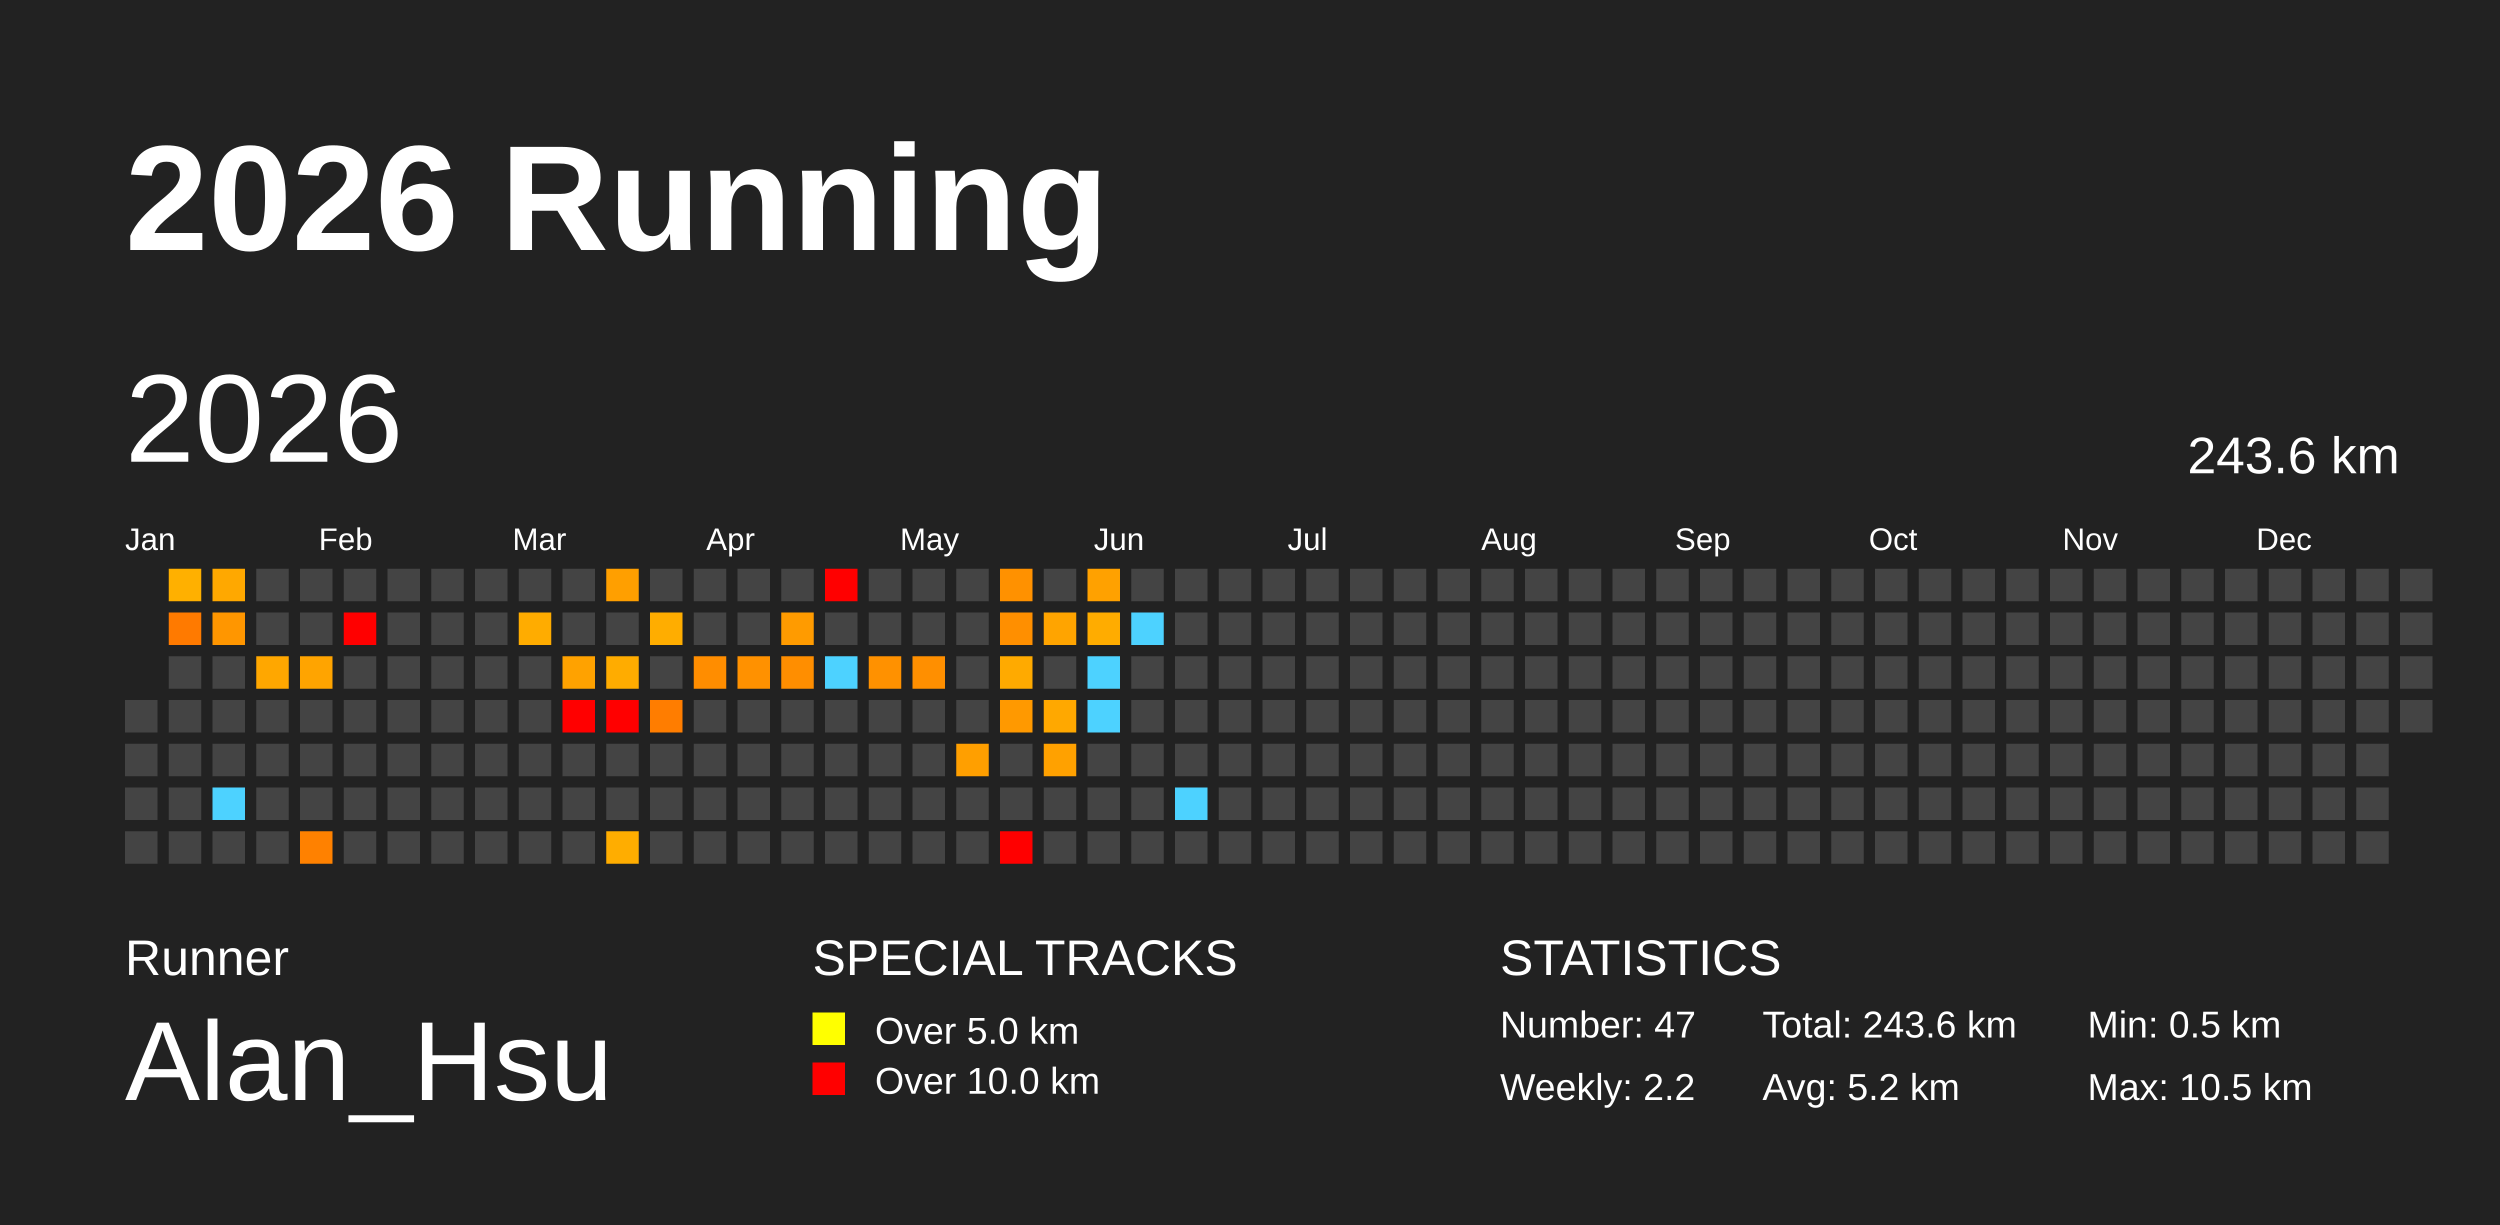
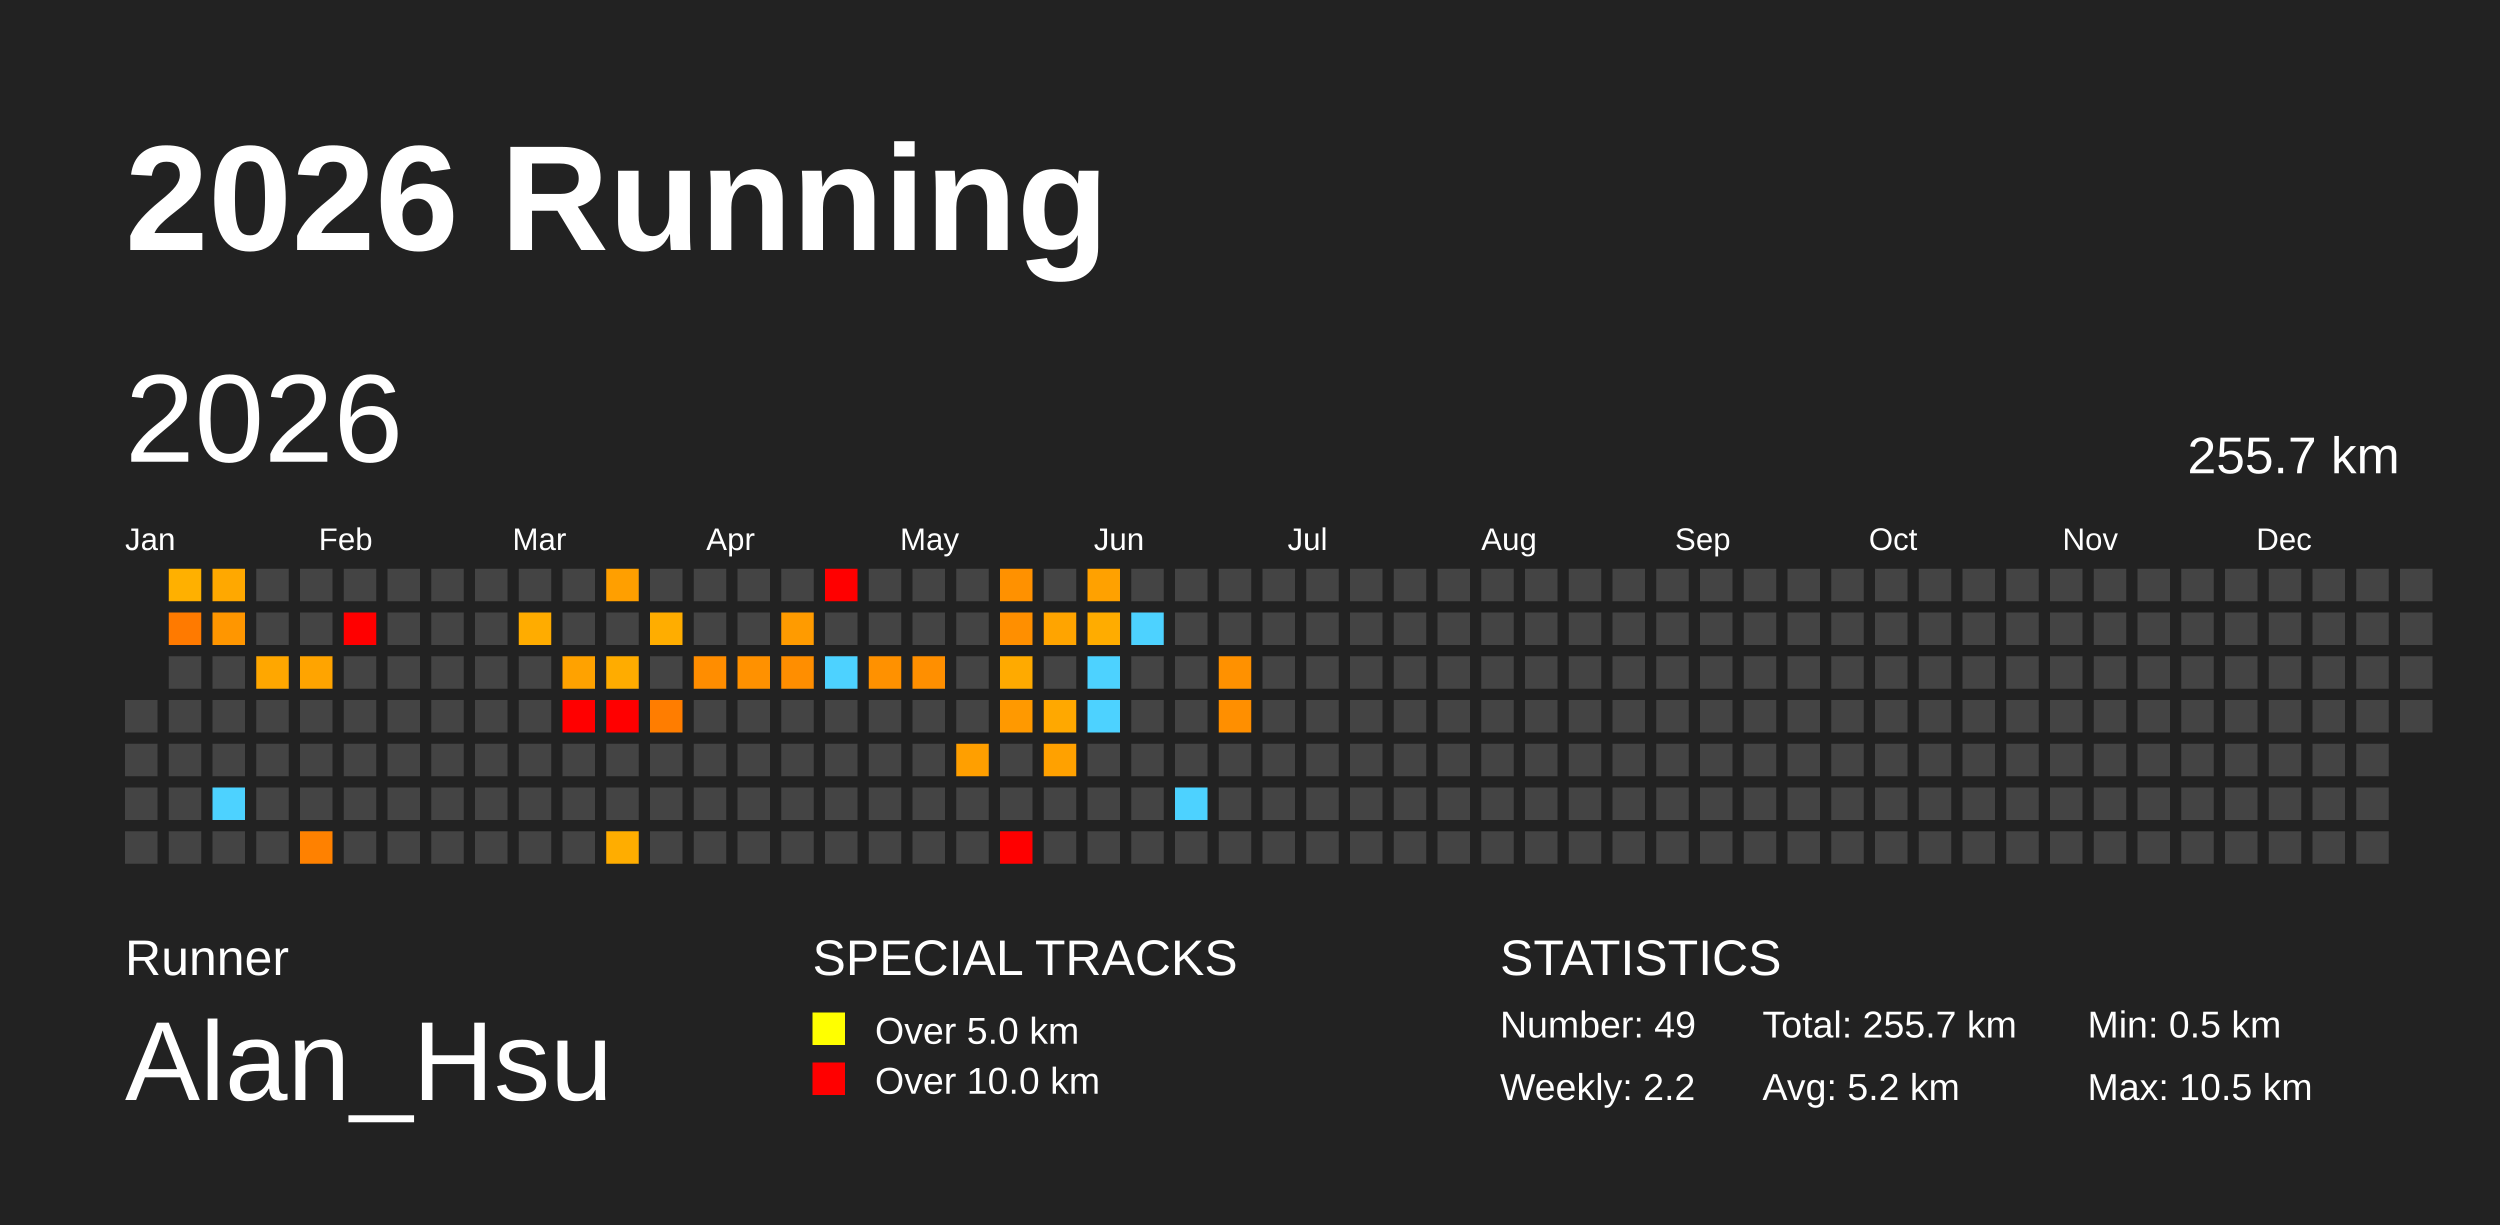
<svg xmlns="http://www.w3.org/2000/svg" baseProfile="full" height="98mm" version="1.1" viewBox="0,0,200,98" width="200mm">
  <defs />
  <rect fill="#222222" height="98" width="200" x="0" y="0" />
  <text fill="#FFFFFF" style="font-size:12px; font-family:Arial; font-weight:bold;" x="10" y="20">2026 Running</text>
  <text fill="#FFFFFF" style="font-size:4px; font-family:Arial" x="10" y="78">Runner</text>
  <text fill="#FFFFFF" style="font-size:9px; font-family:Arial" x="10" y="88">Alan_Hsu</text>
  <text fill="#FFFFFF" style="font-size:4px; font-family:Arial" x="65" y="78">SPECIAL TRACKS</text>
  <rect fill="yellow" height="2.6" width="2.6" x="65" y="81" />
  <text fill="#FFFFFF" style="font-size:3px; font-family:Arial" x="70" y="83.5">Over 5.0 km</text>
  <rect fill="red" height="2.6" width="2.6" x="65" y="85" />
  <text fill="#FFFFFF" style="font-size:3px; font-family:Arial" x="70" y="87.5">Over 10.0 km</text>
  <text fill="#FFFFFF" style="font-size:4px; font-family:Arial" x="120" y="78">STATISTICS</text>
-   <text fill="#FFFFFF" style="font-size:3px; font-family:Arial" x="120" y="83">Number: 47</text>
+   <text fill="#FFFFFF" style="font-size:3px; font-family:Arial" x="120" y="83">Number: 49</text>
  <text fill="#FFFFFF" style="font-size:3px; font-family:Arial" x="120" y="88">Weekly: 2.2</text>
-   <text fill="#FFFFFF" style="font-size:3px; font-family:Arial" x="141" y="83">Total: 243.6 km</text>
+   <text fill="#FFFFFF" style="font-size:3px; font-family:Arial" x="141" y="83">Total: 255.7 km</text>
  <text fill="#FFFFFF" style="font-size:3px; font-family:Arial" x="141" y="88">Avg: 5.2 km</text>
  <text fill="#FFFFFF" style="font-size:3px; font-family:Arial" x="167" y="83">Min: 0.5 km</text>
  <text fill="#FFFFFF" style="font-size:3px; font-family:Arial" x="167" y="88">Max: 10.5 km</text>
  <text dominant-baseline="hanging" fill="#FFFFFF" style="font-size:10.0px; font-family:Arial;" x="10" y="30">2026</text>
-   <text dominant-baseline="hanging" fill="#FFFFFF" style="font-size:4.125px; font-family:Arial;" x="175" y="35">243.6 km</text>
+   <text dominant-baseline="hanging" fill="#FFFFFF" style="font-size:4.125px; font-family:Arial;" x="175" y="35">255.7 km</text>
  <text fill="#FFFFFF" style="font-size:2.5px; font-family:Arial" x="10.0" y="44">Jan</text>
  <text fill="#FFFFFF" style="font-size:2.5px; font-family:Arial" x="25.5" y="44">Feb</text>
  <text fill="#FFFFFF" style="font-size:2.5px; font-family:Arial" x="41.0" y="44">Mar</text>
  <text fill="#FFFFFF" style="font-size:2.5px; font-family:Arial" x="56.5" y="44">Apr</text>
  <text fill="#FFFFFF" style="font-size:2.5px; font-family:Arial" x="72.0" y="44">May</text>
  <text fill="#FFFFFF" style="font-size:2.5px; font-family:Arial" x="87.5" y="44">Jun</text>
  <text fill="#FFFFFF" style="font-size:2.5px; font-family:Arial" x="103.0" y="44">Jul</text>
  <text fill="#FFFFFF" style="font-size:2.5px; font-family:Arial" x="118.5" y="44">Aug</text>
  <text fill="#FFFFFF" style="font-size:2.5px; font-family:Arial" x="134.0" y="44">Sep</text>
  <text fill="#FFFFFF" style="font-size:2.5px; font-family:Arial" x="149.5" y="44">Oct</text>
  <text fill="#FFFFFF" style="font-size:2.5px; font-family:Arial" x="165.0" y="44">Nov</text>
  <text fill="#FFFFFF" style="font-size:2.5px; font-family:Arial" x="180.5" y="44">Dec</text>
  <rect fill="#444444" height="2.6" width="2.6" x="10.0" y="56.0" />
  <rect fill="#444444" height="2.6" width="2.6" x="10.0" y="59.5" />
  <rect fill="#444444" height="2.6" width="2.6" x="10.0" y="63.0" />
  <rect fill="#444444" height="2.6" width="2.6" x="10.0" y="66.5" />
  <rect fill="#ffb000" height="2.6" width="2.6" x="13.5" y="45.5" />
  <rect fill="#ff7a00" height="2.6" width="2.6" x="13.5" y="49.0" />
  <rect fill="#444444" height="2.6" width="2.6" x="13.5" y="52.5" />
  <rect fill="#444444" height="2.6" width="2.6" x="13.5" y="56.0" />
  <rect fill="#444444" height="2.6" width="2.6" x="13.5" y="59.5" />
  <rect fill="#444444" height="2.6" width="2.6" x="13.5" y="63.0" />
  <rect fill="#444444" height="2.6" width="2.6" x="13.5" y="66.5" />
  <rect fill="#ffa800" height="2.6" width="2.6" x="17.0" y="45.5" />
  <rect fill="#ff9600" height="2.6" width="2.6" x="17.0" y="49.0" />
  <rect fill="#444444" height="2.6" width="2.6" x="17.0" y="52.5" />
  <rect fill="#444444" height="2.6" width="2.6" x="17.0" y="56.0" />
  <rect fill="#444444" height="2.6" width="2.6" x="17.0" y="59.5" />
  <rect fill="#4dd2ff" height="2.6" width="2.6" x="17.0" y="63.0" />
  <rect fill="#444444" height="2.6" width="2.6" x="17.0" y="66.5" />
  <rect fill="#444444" height="2.6" width="2.6" x="20.5" y="45.5" />
  <rect fill="#444444" height="2.6" width="2.6" x="20.5" y="49.0" />
  <rect fill="#ffa700" height="2.6" width="2.6" x="20.5" y="52.5" />
  <rect fill="#444444" height="2.6" width="2.6" x="20.5" y="56.0" />
  <rect fill="#444444" height="2.6" width="2.6" x="20.5" y="59.5" />
  <rect fill="#444444" height="2.6" width="2.6" x="20.5" y="63.0" />
  <rect fill="#444444" height="2.6" width="2.6" x="20.5" y="66.5" />
  <rect fill="#444444" height="2.6" width="2.6" x="24.0" y="45.5" />
  <rect fill="#444444" height="2.6" width="2.6" x="24.0" y="49.0" />
  <rect fill="#ffa400" height="2.6" width="2.6" x="24.0" y="52.5" />
  <rect fill="#444444" height="2.6" width="2.6" x="24.0" y="56.0" />
  <rect fill="#444444" height="2.6" width="2.6" x="24.0" y="59.5" />
  <rect fill="#444444" height="2.6" width="2.6" x="24.0" y="63.0" />
  <rect fill="#ff8100" height="2.6" width="2.6" x="24.0" y="66.5" />
  <rect fill="#444444" height="2.6" width="2.6" x="27.5" y="45.5" />
  <rect fill="red" height="2.6" width="2.6" x="27.5" y="49.0" />
  <rect fill="#444444" height="2.6" width="2.6" x="27.5" y="52.5" />
  <rect fill="#444444" height="2.6" width="2.6" x="27.5" y="56.0" />
  <rect fill="#444444" height="2.6" width="2.6" x="27.5" y="59.5" />
  <rect fill="#444444" height="2.6" width="2.6" x="27.5" y="63.0" />
  <rect fill="#444444" height="2.6" width="2.6" x="27.5" y="66.5" />
  <rect fill="#444444" height="2.6" width="2.6" x="31.0" y="45.5" />
  <rect fill="#444444" height="2.6" width="2.6" x="31.0" y="49.0" />
  <rect fill="#444444" height="2.6" width="2.6" x="31.0" y="52.5" />
  <rect fill="#444444" height="2.6" width="2.6" x="31.0" y="56.0" />
  <rect fill="#444444" height="2.6" width="2.6" x="31.0" y="59.5" />
  <rect fill="#444444" height="2.6" width="2.6" x="31.0" y="63.0" />
  <rect fill="#444444" height="2.6" width="2.6" x="31.0" y="66.5" />
  <rect fill="#444444" height="2.6" width="2.6" x="34.5" y="45.5" />
  <rect fill="#444444" height="2.6" width="2.6" x="34.5" y="49.0" />
  <rect fill="#444444" height="2.6" width="2.6" x="34.5" y="52.5" />
  <rect fill="#444444" height="2.6" width="2.6" x="34.5" y="56.0" />
  <rect fill="#444444" height="2.6" width="2.6" x="34.5" y="59.5" />
  <rect fill="#444444" height="2.6" width="2.6" x="34.5" y="63.0" />
  <rect fill="#444444" height="2.6" width="2.6" x="34.5" y="66.5" />
  <rect fill="#444444" height="2.6" width="2.6" x="38.0" y="45.5" />
  <rect fill="#444444" height="2.6" width="2.6" x="38.0" y="49.0" />
  <rect fill="#444444" height="2.6" width="2.6" x="38.0" y="52.5" />
  <rect fill="#444444" height="2.6" width="2.6" x="38.0" y="56.0" />
  <rect fill="#444444" height="2.6" width="2.6" x="38.0" y="59.5" />
  <rect fill="#444444" height="2.6" width="2.6" x="38.0" y="63.0" />
  <rect fill="#444444" height="2.6" width="2.6" x="38.0" y="66.5" />
  <rect fill="#444444" height="2.6" width="2.6" x="41.5" y="45.5" />
  <rect fill="#ffac00" height="2.6" width="2.6" x="41.5" y="49.0" />
  <rect fill="#444444" height="2.6" width="2.6" x="41.5" y="52.5" />
  <rect fill="#444444" height="2.6" width="2.6" x="41.5" y="56.0" />
  <rect fill="#444444" height="2.6" width="2.6" x="41.5" y="59.5" />
  <rect fill="#444444" height="2.6" width="2.6" x="41.5" y="63.0" />
  <rect fill="#444444" height="2.6" width="2.6" x="41.5" y="66.5" />
  <rect fill="#444444" height="2.6" width="2.6" x="45.0" y="45.5" />
  <rect fill="#444444" height="2.6" width="2.6" x="45.0" y="49.0" />
  <rect fill="#ffa200" height="2.6" width="2.6" x="45.0" y="52.5" />
  <rect fill="red" height="2.6" width="2.6" x="45.0" y="56.0" />
  <rect fill="#444444" height="2.6" width="2.6" x="45.0" y="59.5" />
  <rect fill="#444444" height="2.6" width="2.6" x="45.0" y="63.0" />
  <rect fill="#444444" height="2.6" width="2.6" x="45.0" y="66.5" />
  <rect fill="#ff9f00" height="2.6" width="2.6" x="48.5" y="45.5" />
  <rect fill="#444444" height="2.6" width="2.6" x="48.5" y="49.0" />
  <rect fill="#ffac00" height="2.6" width="2.6" x="48.5" y="52.5" />
  <rect fill="red" height="2.6" width="2.6" x="48.5" y="56.0" />
  <rect fill="#444444" height="2.6" width="2.6" x="48.5" y="59.5" />
  <rect fill="#444444" height="2.6" width="2.6" x="48.5" y="63.0" />
  <rect fill="#ffad00" height="2.6" width="2.6" x="48.5" y="66.5" />
  <rect fill="#444444" height="2.6" width="2.6" x="52.0" y="45.5" />
  <rect fill="#ffad00" height="2.6" width="2.6" x="52.0" y="49.0" />
  <rect fill="#444444" height="2.6" width="2.6" x="52.0" y="52.5" />
  <rect fill="#ff7d00" height="2.6" width="2.6" x="52.0" y="56.0" />
  <rect fill="#444444" height="2.6" width="2.6" x="52.0" y="59.5" />
  <rect fill="#444444" height="2.6" width="2.6" x="52.0" y="63.0" />
  <rect fill="#444444" height="2.6" width="2.6" x="52.0" y="66.5" />
  <rect fill="#444444" height="2.6" width="2.6" x="55.5" y="45.5" />
  <rect fill="#444444" height="2.6" width="2.6" x="55.5" y="49.0" />
  <rect fill="#ff8d00" height="2.6" width="2.6" x="55.5" y="52.5" />
  <rect fill="#444444" height="2.6" width="2.6" x="55.5" y="56.0" />
  <rect fill="#444444" height="2.6" width="2.6" x="55.5" y="59.5" />
  <rect fill="#444444" height="2.6" width="2.6" x="55.5" y="63.0" />
  <rect fill="#444444" height="2.6" width="2.6" x="55.5" y="66.5" />
  <rect fill="#444444" height="2.6" width="2.6" x="59.0" y="45.5" />
  <rect fill="#444444" height="2.6" width="2.6" x="59.0" y="49.0" />
  <rect fill="#ff9100" height="2.6" width="2.6" x="59.0" y="52.5" />
  <rect fill="#444444" height="2.6" width="2.6" x="59.0" y="56.0" />
  <rect fill="#444444" height="2.6" width="2.6" x="59.0" y="59.5" />
  <rect fill="#444444" height="2.6" width="2.6" x="59.0" y="63.0" />
  <rect fill="#444444" height="2.6" width="2.6" x="59.0" y="66.5" />
  <rect fill="#444444" height="2.6" width="2.6" x="62.5" y="45.5" />
  <rect fill="#ff9b00" height="2.6" width="2.6" x="62.5" y="49.0" />
  <rect fill="#ff8e00" height="2.6" width="2.6" x="62.5" y="52.5" />
  <rect fill="#444444" height="2.6" width="2.6" x="62.5" y="56.0" />
  <rect fill="#444444" height="2.6" width="2.6" x="62.5" y="59.5" />
  <rect fill="#444444" height="2.6" width="2.6" x="62.5" y="63.0" />
  <rect fill="#444444" height="2.6" width="2.6" x="62.5" y="66.5" />
  <rect fill="red" height="2.6" width="2.6" x="66.0" y="45.5" />
  <rect fill="#444444" height="2.6" width="2.6" x="66.0" y="49.0" />
  <rect fill="#4dd2ff" height="2.6" width="2.6" x="66.0" y="52.5" />
  <rect fill="#444444" height="2.6" width="2.6" x="66.0" y="56.0" />
  <rect fill="#444444" height="2.6" width="2.6" x="66.0" y="59.5" />
  <rect fill="#444444" height="2.6" width="2.6" x="66.0" y="63.0" />
  <rect fill="#444444" height="2.6" width="2.6" x="66.0" y="66.5" />
  <rect fill="#444444" height="2.6" width="2.6" x="69.5" y="45.5" />
  <rect fill="#444444" height="2.6" width="2.6" x="69.5" y="49.0" />
  <rect fill="#ff9100" height="2.6" width="2.6" x="69.5" y="52.5" />
  <rect fill="#444444" height="2.6" width="2.6" x="69.5" y="56.0" />
  <rect fill="#444444" height="2.6" width="2.6" x="69.5" y="59.5" />
  <rect fill="#444444" height="2.6" width="2.6" x="69.5" y="63.0" />
  <rect fill="#444444" height="2.6" width="2.6" x="69.5" y="66.5" />
  <rect fill="#444444" height="2.6" width="2.6" x="73.0" y="45.5" />
  <rect fill="#444444" height="2.6" width="2.6" x="73.0" y="49.0" />
  <rect fill="#ff8f00" height="2.6" width="2.6" x="73.0" y="52.5" />
  <rect fill="#444444" height="2.6" width="2.6" x="73.0" y="56.0" />
  <rect fill="#444444" height="2.6" width="2.6" x="73.0" y="59.5" />
  <rect fill="#444444" height="2.6" width="2.6" x="73.0" y="63.0" />
  <rect fill="#444444" height="2.6" width="2.6" x="73.0" y="66.5" />
  <rect fill="#444444" height="2.6" width="2.6" x="76.5" y="45.5" />
  <rect fill="#444444" height="2.6" width="2.6" x="76.5" y="49.0" />
  <rect fill="#444444" height="2.6" width="2.6" x="76.5" y="52.5" />
  <rect fill="#444444" height="2.6" width="2.6" x="76.5" y="56.0" />
  <rect fill="#ff9f00" height="2.6" width="2.6" x="76.5" y="59.5" />
  <rect fill="#444444" height="2.6" width="2.6" x="76.5" y="63.0" />
  <rect fill="#444444" height="2.6" width="2.6" x="76.5" y="66.5" />
  <rect fill="#ff9100" height="2.6" width="2.6" x="80.0" y="45.5" />
  <rect fill="#ff8f00" height="2.6" width="2.6" x="80.0" y="49.0" />
  <rect fill="#ffaa00" height="2.6" width="2.6" x="80.0" y="52.5" />
  <rect fill="#ff9900" height="2.6" width="2.6" x="80.0" y="56.0" />
  <rect fill="#444444" height="2.6" width="2.6" x="80.0" y="59.5" />
  <rect fill="#444444" height="2.6" width="2.6" x="80.0" y="63.0" />
  <rect fill="red" height="2.6" width="2.6" x="80.0" y="66.5" />
  <rect fill="#444444" height="2.6" width="2.6" x="83.5" y="45.5" />
  <rect fill="#ffa400" height="2.6" width="2.6" x="83.5" y="49.0" />
  <rect fill="#444444" height="2.6" width="2.6" x="83.5" y="52.5" />
  <rect fill="#ffa800" height="2.6" width="2.6" x="83.5" y="56.0" />
  <rect fill="#ffa100" height="2.6" width="2.6" x="83.5" y="59.5" />
  <rect fill="#444444" height="2.6" width="2.6" x="83.5" y="63.0" />
  <rect fill="#444444" height="2.6" width="2.6" x="83.5" y="66.5" />
  <rect fill="#ffa100" height="2.6" width="2.6" x="87.0" y="45.5" />
  <rect fill="#ffac00" height="2.6" width="2.6" x="87.0" y="49.0" />
  <rect fill="#4dd2ff" height="2.6" width="2.6" x="87.0" y="52.5" />
  <rect fill="#4dd2ff" height="2.6" width="2.6" x="87.0" y="56.0" />
  <rect fill="#444444" height="2.6" width="2.6" x="87.0" y="59.5" />
  <rect fill="#444444" height="2.6" width="2.6" x="87.0" y="63.0" />
  <rect fill="#444444" height="2.6" width="2.6" x="87.0" y="66.5" />
  <rect fill="#444444" height="2.6" width="2.6" x="90.5" y="45.5" />
  <rect fill="#4dd2ff" height="2.6" width="2.6" x="90.5" y="49.0" />
  <rect fill="#444444" height="2.6" width="2.6" x="90.5" y="52.5" />
  <rect fill="#444444" height="2.6" width="2.6" x="90.5" y="56.0" />
  <rect fill="#444444" height="2.6" width="2.6" x="90.5" y="59.5" />
  <rect fill="#444444" height="2.6" width="2.6" x="90.5" y="63.0" />
  <rect fill="#444444" height="2.6" width="2.6" x="90.5" y="66.5" />
  <rect fill="#444444" height="2.6" width="2.6" x="94.0" y="45.5" />
  <rect fill="#444444" height="2.6" width="2.6" x="94.0" y="49.0" />
  <rect fill="#444444" height="2.6" width="2.6" x="94.0" y="52.5" />
  <rect fill="#444444" height="2.6" width="2.6" x="94.0" y="56.0" />
  <rect fill="#444444" height="2.6" width="2.6" x="94.0" y="59.5" />
  <rect fill="#4dd2ff" height="2.6" width="2.6" x="94.0" y="63.0" />
  <rect fill="#444444" height="2.6" width="2.6" x="94.0" y="66.5" />
  <rect fill="#444444" height="2.6" width="2.6" x="97.5" y="45.5" />
  <rect fill="#444444" height="2.6" width="2.6" x="97.5" y="49.0" />
-   <rect fill="#444444" height="2.6" width="2.6" x="97.5" y="52.5" />
-   <rect fill="#444444" height="2.6" width="2.6" x="97.5" y="56.0" />
+   <rect fill="#ff9100" height="2.6" width="2.6" x="97.5" y="52.5" />
+   <rect fill="#ff8f00" height="2.6" width="2.6" x="97.5" y="56.0" />
  <rect fill="#444444" height="2.6" width="2.6" x="97.5" y="59.5" />
  <rect fill="#444444" height="2.6" width="2.6" x="97.5" y="63.0" />
  <rect fill="#444444" height="2.6" width="2.6" x="97.5" y="66.5" />
  <rect fill="#444444" height="2.6" width="2.6" x="101.0" y="45.5" />
  <rect fill="#444444" height="2.6" width="2.6" x="101.0" y="49.0" />
  <rect fill="#444444" height="2.6" width="2.6" x="101.0" y="52.5" />
  <rect fill="#444444" height="2.6" width="2.6" x="101.0" y="56.0" />
  <rect fill="#444444" height="2.6" width="2.6" x="101.0" y="59.5" />
  <rect fill="#444444" height="2.6" width="2.6" x="101.0" y="63.0" />
  <rect fill="#444444" height="2.6" width="2.6" x="101.0" y="66.5" />
  <rect fill="#444444" height="2.6" width="2.6" x="104.5" y="45.5" />
  <rect fill="#444444" height="2.6" width="2.6" x="104.5" y="49.0" />
  <rect fill="#444444" height="2.6" width="2.6" x="104.5" y="52.5" />
  <rect fill="#444444" height="2.6" width="2.6" x="104.5" y="56.0" />
  <rect fill="#444444" height="2.6" width="2.6" x="104.5" y="59.5" />
  <rect fill="#444444" height="2.6" width="2.6" x="104.5" y="63.0" />
  <rect fill="#444444" height="2.6" width="2.6" x="104.5" y="66.5" />
  <rect fill="#444444" height="2.6" width="2.6" x="108.0" y="45.5" />
  <rect fill="#444444" height="2.6" width="2.6" x="108.0" y="49.0" />
  <rect fill="#444444" height="2.6" width="2.6" x="108.0" y="52.5" />
  <rect fill="#444444" height="2.6" width="2.6" x="108.0" y="56.0" />
  <rect fill="#444444" height="2.6" width="2.6" x="108.0" y="59.5" />
  <rect fill="#444444" height="2.6" width="2.6" x="108.0" y="63.0" />
  <rect fill="#444444" height="2.6" width="2.6" x="108.0" y="66.5" />
  <rect fill="#444444" height="2.6" width="2.6" x="111.5" y="45.5" />
  <rect fill="#444444" height="2.6" width="2.6" x="111.5" y="49.0" />
  <rect fill="#444444" height="2.6" width="2.6" x="111.5" y="52.5" />
  <rect fill="#444444" height="2.6" width="2.6" x="111.5" y="56.0" />
  <rect fill="#444444" height="2.6" width="2.6" x="111.5" y="59.5" />
  <rect fill="#444444" height="2.6" width="2.6" x="111.5" y="63.0" />
  <rect fill="#444444" height="2.6" width="2.6" x="111.5" y="66.5" />
  <rect fill="#444444" height="2.6" width="2.6" x="115.0" y="45.5" />
  <rect fill="#444444" height="2.6" width="2.6" x="115.0" y="49.0" />
  <rect fill="#444444" height="2.6" width="2.6" x="115.0" y="52.5" />
  <rect fill="#444444" height="2.6" width="2.6" x="115.0" y="56.0" />
  <rect fill="#444444" height="2.6" width="2.6" x="115.0" y="59.5" />
  <rect fill="#444444" height="2.6" width="2.6" x="115.0" y="63.0" />
  <rect fill="#444444" height="2.6" width="2.6" x="115.0" y="66.5" />
  <rect fill="#444444" height="2.6" width="2.6" x="118.5" y="45.5" />
  <rect fill="#444444" height="2.6" width="2.6" x="118.5" y="49.0" />
  <rect fill="#444444" height="2.6" width="2.6" x="118.5" y="52.5" />
  <rect fill="#444444" height="2.6" width="2.6" x="118.5" y="56.0" />
  <rect fill="#444444" height="2.6" width="2.6" x="118.5" y="59.5" />
  <rect fill="#444444" height="2.6" width="2.6" x="118.5" y="63.0" />
  <rect fill="#444444" height="2.6" width="2.6" x="118.5" y="66.5" />
  <rect fill="#444444" height="2.6" width="2.6" x="122.0" y="45.5" />
  <rect fill="#444444" height="2.6" width="2.6" x="122.0" y="49.0" />
  <rect fill="#444444" height="2.6" width="2.6" x="122.0" y="52.5" />
  <rect fill="#444444" height="2.6" width="2.6" x="122.0" y="56.0" />
  <rect fill="#444444" height="2.6" width="2.6" x="122.0" y="59.5" />
  <rect fill="#444444" height="2.6" width="2.6" x="122.0" y="63.0" />
  <rect fill="#444444" height="2.6" width="2.6" x="122.0" y="66.5" />
  <rect fill="#444444" height="2.6" width="2.6" x="125.5" y="45.5" />
  <rect fill="#444444" height="2.6" width="2.6" x="125.5" y="49.0" />
  <rect fill="#444444" height="2.6" width="2.6" x="125.5" y="52.5" />
  <rect fill="#444444" height="2.6" width="2.6" x="125.5" y="56.0" />
  <rect fill="#444444" height="2.6" width="2.6" x="125.5" y="59.5" />
  <rect fill="#444444" height="2.6" width="2.6" x="125.5" y="63.0" />
  <rect fill="#444444" height="2.6" width="2.6" x="125.5" y="66.5" />
  <rect fill="#444444" height="2.6" width="2.6" x="129.0" y="45.5" />
  <rect fill="#444444" height="2.6" width="2.6" x="129.0" y="49.0" />
  <rect fill="#444444" height="2.6" width="2.6" x="129.0" y="52.5" />
  <rect fill="#444444" height="2.6" width="2.6" x="129.0" y="56.0" />
  <rect fill="#444444" height="2.6" width="2.6" x="129.0" y="59.5" />
  <rect fill="#444444" height="2.6" width="2.6" x="129.0" y="63.0" />
  <rect fill="#444444" height="2.6" width="2.6" x="129.0" y="66.5" />
  <rect fill="#444444" height="2.6" width="2.6" x="132.5" y="45.5" />
  <rect fill="#444444" height="2.6" width="2.6" x="132.5" y="49.0" />
  <rect fill="#444444" height="2.6" width="2.6" x="132.5" y="52.5" />
  <rect fill="#444444" height="2.6" width="2.6" x="132.5" y="56.0" />
  <rect fill="#444444" height="2.6" width="2.6" x="132.5" y="59.5" />
  <rect fill="#444444" height="2.6" width="2.6" x="132.5" y="63.0" />
  <rect fill="#444444" height="2.6" width="2.6" x="132.5" y="66.5" />
  <rect fill="#444444" height="2.6" width="2.6" x="136.0" y="45.5" />
  <rect fill="#444444" height="2.6" width="2.6" x="136.0" y="49.0" />
  <rect fill="#444444" height="2.6" width="2.6" x="136.0" y="52.5" />
  <rect fill="#444444" height="2.6" width="2.6" x="136.0" y="56.0" />
  <rect fill="#444444" height="2.6" width="2.6" x="136.0" y="59.5" />
  <rect fill="#444444" height="2.6" width="2.6" x="136.0" y="63.0" />
  <rect fill="#444444" height="2.6" width="2.6" x="136.0" y="66.5" />
  <rect fill="#444444" height="2.6" width="2.6" x="139.5" y="45.5" />
  <rect fill="#444444" height="2.6" width="2.6" x="139.5" y="49.0" />
  <rect fill="#444444" height="2.6" width="2.6" x="139.5" y="52.5" />
  <rect fill="#444444" height="2.6" width="2.6" x="139.5" y="56.0" />
  <rect fill="#444444" height="2.6" width="2.6" x="139.5" y="59.5" />
  <rect fill="#444444" height="2.6" width="2.6" x="139.5" y="63.0" />
  <rect fill="#444444" height="2.6" width="2.6" x="139.5" y="66.5" />
  <rect fill="#444444" height="2.6" width="2.6" x="143.0" y="45.5" />
  <rect fill="#444444" height="2.6" width="2.6" x="143.0" y="49.0" />
  <rect fill="#444444" height="2.6" width="2.6" x="143.0" y="52.5" />
  <rect fill="#444444" height="2.6" width="2.6" x="143.0" y="56.0" />
  <rect fill="#444444" height="2.6" width="2.6" x="143.0" y="59.5" />
  <rect fill="#444444" height="2.6" width="2.6" x="143.0" y="63.0" />
  <rect fill="#444444" height="2.6" width="2.6" x="143.0" y="66.5" />
  <rect fill="#444444" height="2.6" width="2.6" x="146.5" y="45.5" />
  <rect fill="#444444" height="2.6" width="2.6" x="146.5" y="49.0" />
  <rect fill="#444444" height="2.6" width="2.6" x="146.5" y="52.5" />
  <rect fill="#444444" height="2.6" width="2.6" x="146.5" y="56.0" />
  <rect fill="#444444" height="2.6" width="2.6" x="146.5" y="59.5" />
  <rect fill="#444444" height="2.6" width="2.6" x="146.5" y="63.0" />
  <rect fill="#444444" height="2.6" width="2.6" x="146.5" y="66.5" />
  <rect fill="#444444" height="2.6" width="2.6" x="150.0" y="45.5" />
  <rect fill="#444444" height="2.6" width="2.6" x="150.0" y="49.0" />
  <rect fill="#444444" height="2.6" width="2.6" x="150.0" y="52.5" />
  <rect fill="#444444" height="2.6" width="2.6" x="150.0" y="56.0" />
  <rect fill="#444444" height="2.6" width="2.6" x="150.0" y="59.5" />
  <rect fill="#444444" height="2.6" width="2.6" x="150.0" y="63.0" />
  <rect fill="#444444" height="2.6" width="2.6" x="150.0" y="66.5" />
  <rect fill="#444444" height="2.6" width="2.6" x="153.5" y="45.5" />
  <rect fill="#444444" height="2.6" width="2.6" x="153.5" y="49.0" />
  <rect fill="#444444" height="2.6" width="2.6" x="153.5" y="52.5" />
  <rect fill="#444444" height="2.6" width="2.6" x="153.5" y="56.0" />
  <rect fill="#444444" height="2.6" width="2.6" x="153.5" y="59.5" />
  <rect fill="#444444" height="2.6" width="2.6" x="153.5" y="63.0" />
  <rect fill="#444444" height="2.6" width="2.6" x="153.5" y="66.5" />
  <rect fill="#444444" height="2.6" width="2.6" x="157.0" y="45.5" />
  <rect fill="#444444" height="2.6" width="2.6" x="157.0" y="49.0" />
  <rect fill="#444444" height="2.6" width="2.6" x="157.0" y="52.5" />
  <rect fill="#444444" height="2.6" width="2.6" x="157.0" y="56.0" />
  <rect fill="#444444" height="2.6" width="2.6" x="157.0" y="59.5" />
  <rect fill="#444444" height="2.6" width="2.6" x="157.0" y="63.0" />
  <rect fill="#444444" height="2.6" width="2.6" x="157.0" y="66.5" />
  <rect fill="#444444" height="2.6" width="2.6" x="160.5" y="45.5" />
  <rect fill="#444444" height="2.6" width="2.6" x="160.5" y="49.0" />
  <rect fill="#444444" height="2.6" width="2.6" x="160.5" y="52.5" />
  <rect fill="#444444" height="2.6" width="2.6" x="160.5" y="56.0" />
  <rect fill="#444444" height="2.6" width="2.6" x="160.5" y="59.5" />
  <rect fill="#444444" height="2.6" width="2.6" x="160.5" y="63.0" />
  <rect fill="#444444" height="2.6" width="2.6" x="160.5" y="66.5" />
  <rect fill="#444444" height="2.6" width="2.6" x="164.0" y="45.5" />
  <rect fill="#444444" height="2.6" width="2.6" x="164.0" y="49.0" />
  <rect fill="#444444" height="2.6" width="2.6" x="164.0" y="52.5" />
  <rect fill="#444444" height="2.6" width="2.6" x="164.0" y="56.0" />
  <rect fill="#444444" height="2.6" width="2.6" x="164.0" y="59.5" />
  <rect fill="#444444" height="2.6" width="2.6" x="164.0" y="63.0" />
  <rect fill="#444444" height="2.6" width="2.6" x="164.0" y="66.5" />
  <rect fill="#444444" height="2.6" width="2.6" x="167.5" y="45.5" />
  <rect fill="#444444" height="2.6" width="2.6" x="167.5" y="49.0" />
  <rect fill="#444444" height="2.6" width="2.6" x="167.5" y="52.5" />
  <rect fill="#444444" height="2.6" width="2.6" x="167.5" y="56.0" />
  <rect fill="#444444" height="2.6" width="2.6" x="167.5" y="59.5" />
  <rect fill="#444444" height="2.6" width="2.6" x="167.5" y="63.0" />
  <rect fill="#444444" height="2.6" width="2.6" x="167.5" y="66.5" />
  <rect fill="#444444" height="2.6" width="2.6" x="171.0" y="45.5" />
  <rect fill="#444444" height="2.6" width="2.6" x="171.0" y="49.0" />
  <rect fill="#444444" height="2.6" width="2.6" x="171.0" y="52.5" />
  <rect fill="#444444" height="2.6" width="2.6" x="171.0" y="56.0" />
  <rect fill="#444444" height="2.6" width="2.6" x="171.0" y="59.5" />
  <rect fill="#444444" height="2.6" width="2.6" x="171.0" y="63.0" />
  <rect fill="#444444" height="2.6" width="2.6" x="171.0" y="66.5" />
  <rect fill="#444444" height="2.6" width="2.6" x="174.5" y="45.5" />
  <rect fill="#444444" height="2.6" width="2.6" x="174.5" y="49.0" />
  <rect fill="#444444" height="2.6" width="2.6" x="174.5" y="52.5" />
  <rect fill="#444444" height="2.6" width="2.6" x="174.5" y="56.0" />
  <rect fill="#444444" height="2.6" width="2.6" x="174.5" y="59.5" />
  <rect fill="#444444" height="2.6" width="2.6" x="174.5" y="63.0" />
  <rect fill="#444444" height="2.6" width="2.6" x="174.5" y="66.5" />
  <rect fill="#444444" height="2.6" width="2.6" x="178.0" y="45.5" />
  <rect fill="#444444" height="2.6" width="2.6" x="178.0" y="49.0" />
  <rect fill="#444444" height="2.6" width="2.6" x="178.0" y="52.5" />
  <rect fill="#444444" height="2.6" width="2.6" x="178.0" y="56.0" />
  <rect fill="#444444" height="2.6" width="2.6" x="178.0" y="59.5" />
  <rect fill="#444444" height="2.6" width="2.6" x="178.0" y="63.0" />
  <rect fill="#444444" height="2.6" width="2.6" x="178.0" y="66.5" />
  <rect fill="#444444" height="2.6" width="2.6" x="181.5" y="45.5" />
  <rect fill="#444444" height="2.6" width="2.6" x="181.5" y="49.0" />
  <rect fill="#444444" height="2.6" width="2.6" x="181.5" y="52.5" />
  <rect fill="#444444" height="2.6" width="2.6" x="181.5" y="56.0" />
  <rect fill="#444444" height="2.6" width="2.6" x="181.5" y="59.5" />
  <rect fill="#444444" height="2.6" width="2.6" x="181.5" y="63.0" />
  <rect fill="#444444" height="2.6" width="2.6" x="181.5" y="66.5" />
  <rect fill="#444444" height="2.6" width="2.6" x="185.0" y="45.5" />
  <rect fill="#444444" height="2.6" width="2.6" x="185.0" y="49.0" />
  <rect fill="#444444" height="2.6" width="2.6" x="185.0" y="52.5" />
  <rect fill="#444444" height="2.6" width="2.6" x="185.0" y="56.0" />
  <rect fill="#444444" height="2.6" width="2.6" x="185.0" y="59.5" />
  <rect fill="#444444" height="2.6" width="2.6" x="185.0" y="63.0" />
  <rect fill="#444444" height="2.6" width="2.6" x="185.0" y="66.5" />
  <rect fill="#444444" height="2.6" width="2.6" x="188.5" y="45.5" />
  <rect fill="#444444" height="2.6" width="2.6" x="188.5" y="49.0" />
  <rect fill="#444444" height="2.6" width="2.6" x="188.5" y="52.5" />
  <rect fill="#444444" height="2.6" width="2.6" x="188.5" y="56.0" />
  <rect fill="#444444" height="2.6" width="2.6" x="188.5" y="59.5" />
  <rect fill="#444444" height="2.6" width="2.6" x="188.5" y="63.0" />
  <rect fill="#444444" height="2.6" width="2.6" x="188.5" y="66.5" />
  <rect fill="#444444" height="2.6" width="2.6" x="192.0" y="45.5" />
  <rect fill="#444444" height="2.6" width="2.6" x="192.0" y="49.0" />
  <rect fill="#444444" height="2.6" width="2.6" x="192.0" y="52.5" />
  <rect fill="#444444" height="2.6" width="2.6" x="192.0" y="56.0" />
</svg>
